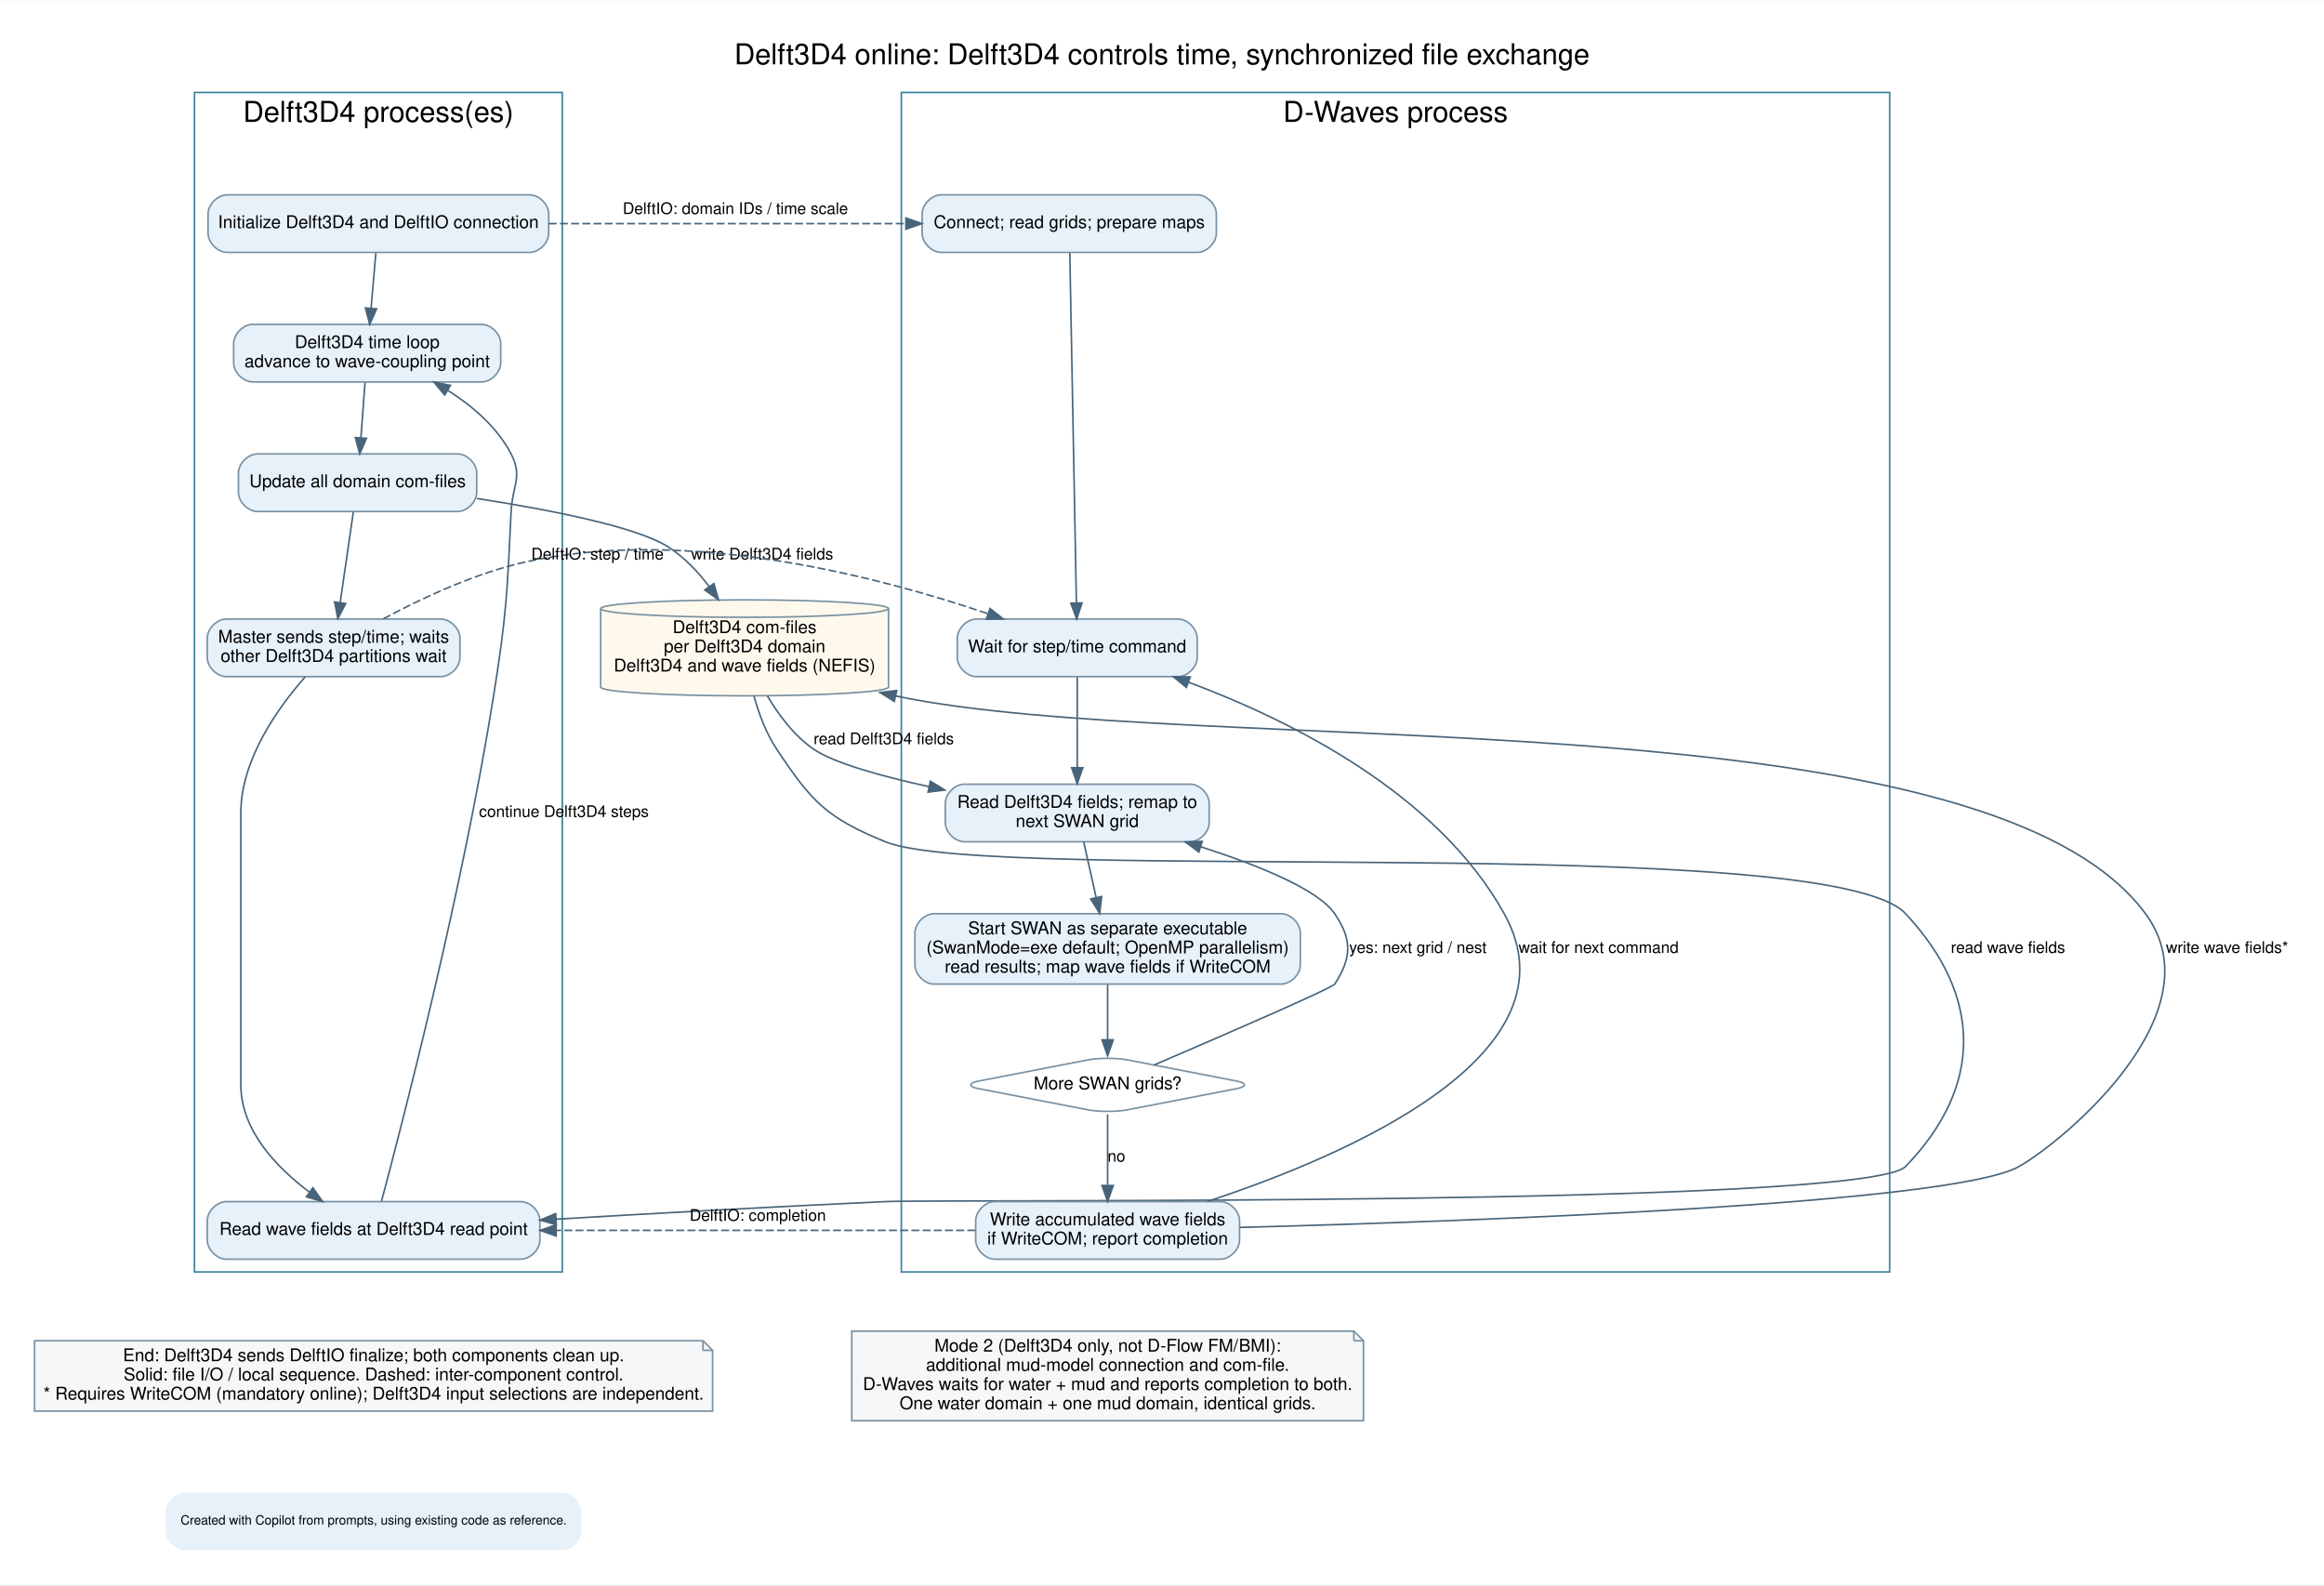
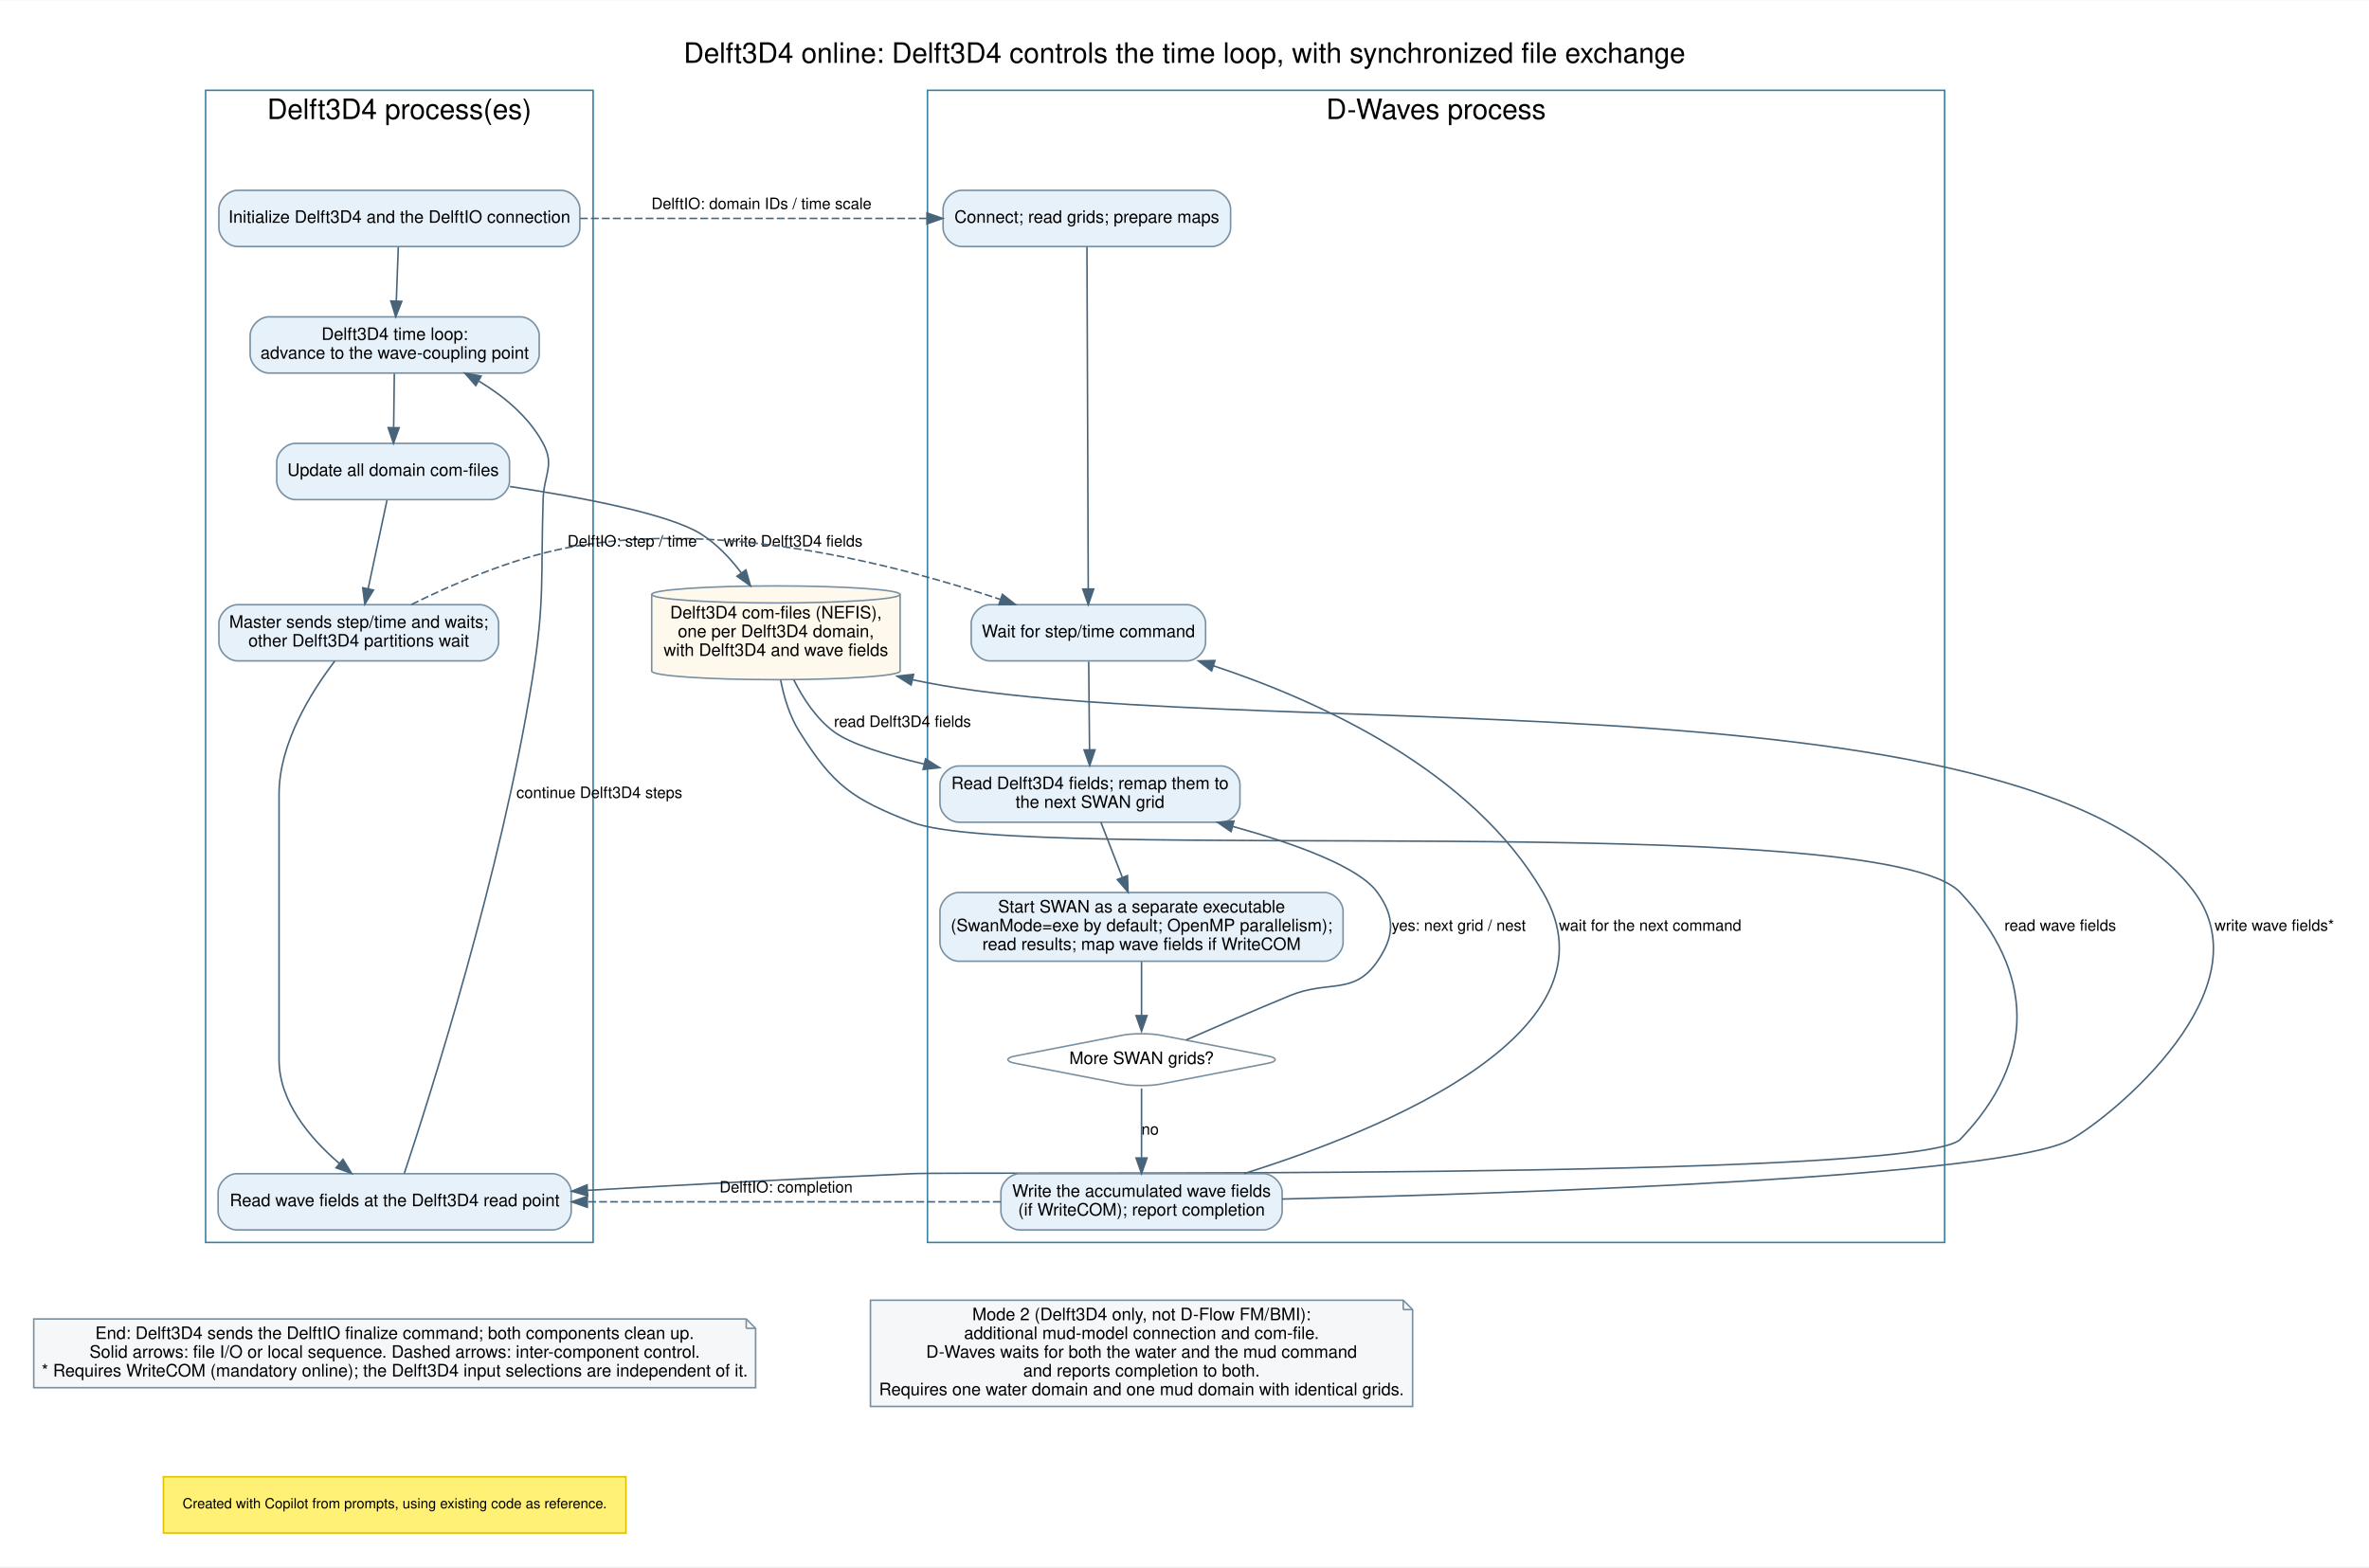
- <svg xmlns="http://www.w3.org/2000/svg" width="1453pt" height="991pt" viewBox="0.00 0.00 1453.20 990.70">
-   <g id="graph0" class="graph" transform="scale(1 1) rotate(0) translate(21.6 969.1)">
-     <polygon fill="#ffffff" stroke="transparent" points="-21.6,21.6 -21.6,-969.1 1431.6,-969.1 1431.6,21.6 -21.6,21.6" />
-     <text text-anchor="middle" x="705" y="-929.1" font-family="Helvetica,sans-Serif" font-size="18.00" fill="#000000">Delft3D4 online: Delft3D4 controls time, synchronized file exchange</text>
+ <svg xmlns="http://www.w3.org/2000/svg" width="1516pt" height="1003pt" viewBox="0.00 0.00 1516.20 1002.70">
+   <g id="graph0" class="graph" transform="scale(1 1) rotate(0) translate(21.6 981.1)">
+     <polygon fill="#ffffff" stroke="transparent" points="-21.6,21.6 -21.6,-981.1 1494.6,-981.1 1494.6,21.6 -21.6,21.6" />
+     <text text-anchor="middle" x="736.5" y="-941.1" font-family="Helvetica,sans-Serif" font-size="18.00" fill="#000000">Delft3D4 online: Delft3D4 controls the time loop, with synchronized file exchange</text>
    <g id="clust1" class="cluster">
-       <polygon fill="#ffffff" stroke="#3b82a0" points="100,-174 100,-911.5 330,-911.5 330,-174 100,-174" />
-       <text text-anchor="middle" x="215" y="-893.1" font-family="Helvetica,sans-Serif" font-size="18.00" fill="#000000">Delft3D4 process(es)</text>
+       <polygon fill="#ffffff" stroke="#3b82a0" points="110,-186 110,-923.5 358,-923.5 358,-186 110,-186" />
+       <text text-anchor="middle" x="234" y="-905.1" font-family="Helvetica,sans-Serif" font-size="18.00" fill="#000000">Delft3D4 process(es)</text>
    </g>
    <g id="clust2" class="cluster">
-       <polygon fill="#ffffff" stroke="#3b82a0" points="542,-174 542,-911.5 1160,-911.5 1160,-174 542,-174" />
-       <text text-anchor="middle" x="851" y="-893.1" font-family="Helvetica,sans-Serif" font-size="18.00" fill="#000000">D-Waves process</text>
+       <polygon fill="#ffffff" stroke="#3b82a0" points="572,-186 572,-923.5 1223,-923.5 1223,-186 572,-186" />
+       <text text-anchor="middle" x="897.5" y="-905.1" font-family="Helvetica,sans-Serif" font-size="18.00" fill="#000000">D-Waves process</text>
    </g>
    <g id="node1" class="node">
-       <path fill="#e7f1fa" stroke="#7890a2" d="M309.5,-847.5C309.5,-847.5 120.5,-847.5 120.5,-847.5 114.5,-847.5 108.5,-841.5 108.5,-835.5 108.5,-835.5 108.5,-823.5 108.5,-823.5 108.5,-817.5 114.5,-811.5 120.5,-811.5 120.5,-811.5 309.5,-811.5 309.5,-811.5 315.5,-811.5 321.5,-817.5 321.5,-823.5 321.5,-823.5 321.5,-835.5 321.5,-835.5 321.5,-841.5 315.5,-847.5 309.5,-847.5" />
-       <text text-anchor="middle" x="215" y="-826.7" font-family="Helvetica,sans-Serif" font-size="11.00" fill="#000000">Initialize Delft3D4 and DelftIO connection</text>
+       <path fill="#e7f1fa" stroke="#7890a2" d="M337.5,-859.5C337.5,-859.5 130.5,-859.5 130.5,-859.5 124.5,-859.5 118.5,-853.5 118.5,-847.5 118.5,-847.5 118.5,-835.5 118.5,-835.5 118.5,-829.5 124.5,-823.5 130.5,-823.5 130.5,-823.5 337.5,-823.5 337.5,-823.5 343.5,-823.5 349.5,-829.5 349.5,-835.5 349.5,-835.5 349.5,-847.5 349.5,-847.5 349.5,-853.5 343.5,-859.5 337.5,-859.5" />
+       <text text-anchor="middle" x="234" y="-838.7" font-family="Helvetica,sans-Serif" font-size="11.00" fill="#000000">Initialize Delft3D4 and the DelftIO connection</text>
    </g>
    <g id="node2" class="node">
-       <path fill="#e7f1fa" stroke="#7890a2" d="M279.5,-766.5C279.5,-766.5 136.5,-766.5 136.5,-766.5 130.5,-766.5 124.5,-760.5 124.5,-754.5 124.5,-754.5 124.5,-742.5 124.5,-742.5 124.5,-736.5 130.5,-730.5 136.5,-730.5 136.5,-730.5 279.5,-730.5 279.5,-730.5 285.5,-730.5 291.5,-736.5 291.5,-742.5 291.5,-742.5 291.5,-754.5 291.5,-754.5 291.5,-760.5 285.5,-766.5 279.5,-766.5" />
-       <text text-anchor="middle" x="208" y="-751.7" font-family="Helvetica,sans-Serif" font-size="11.00" fill="#000000">Delft3D4 time loop</text>
-       <text text-anchor="middle" x="208" y="-739.7" font-family="Helvetica,sans-Serif" font-size="11.00" fill="#000000">advance to wave-coupling point</text>
+       <path fill="#e7f1fa" stroke="#7890a2" d="M311.5,-778.5C311.5,-778.5 150.5,-778.5 150.5,-778.5 144.5,-778.5 138.5,-772.5 138.5,-766.5 138.5,-766.5 138.5,-754.5 138.5,-754.5 138.5,-748.5 144.5,-742.5 150.5,-742.5 150.5,-742.5 311.5,-742.5 311.5,-742.5 317.5,-742.5 323.5,-748.5 323.5,-754.5 323.5,-754.5 323.5,-766.5 323.5,-766.5 323.5,-772.5 317.5,-778.5 311.5,-778.5" />
+       <text text-anchor="middle" x="231" y="-763.7" font-family="Helvetica,sans-Serif" font-size="11.00" fill="#000000">Delft3D4 time loop:</text>
+       <text text-anchor="middle" x="231" y="-751.7" font-family="Helvetica,sans-Serif" font-size="11.00" fill="#000000">advance to the wave-coupling point</text>
    </g>
    <g id="edge1" class="edge">
-       <path fill="none" stroke="#48647a" d="M213.412,-811.12C212.528,-800.899 211.411,-787.967 210.421,-776.513" />
-       <polygon fill="#48647a" stroke="#48647a" points="213.906,-776.19 209.558,-766.528 206.932,-776.793 213.906,-776.19" />
+       <path fill="none" stroke="#48647a" d="M233.319,-823.12C232.945,-813.003 232.471,-800.231 232.05,-788.864" />
+       <polygon fill="#48647a" stroke="#48647a" points="235.536,-788.392 231.668,-778.528 228.54,-788.651 235.536,-788.392" />
    </g>
    <g id="node7" class="node">
-       <path fill="#e7f1fa" stroke="#7890a2" d="M727,-847.5C727,-847.5 567,-847.5 567,-847.5 561,-847.5 555,-841.5 555,-835.5 555,-835.5 555,-823.5 555,-823.5 555,-817.5 561,-811.5 567,-811.5 567,-811.5 727,-811.5 727,-811.5 733,-811.5 739,-817.5 739,-823.5 739,-823.5 739,-835.5 739,-835.5 739,-841.5 733,-847.5 727,-847.5" />
-       <text text-anchor="middle" x="647" y="-826.7" font-family="Helvetica,sans-Serif" font-size="11.00" fill="#000000">Connect; read grids; prepare maps</text>
+       <path fill="#e7f1fa" stroke="#7890a2" d="M754,-859.5C754,-859.5 594,-859.5 594,-859.5 588,-859.5 582,-853.5 582,-847.5 582,-847.5 582,-835.5 582,-835.5 582,-829.5 588,-823.5 594,-823.5 594,-823.5 754,-823.5 754,-823.5 760,-823.5 766,-829.5 766,-835.5 766,-835.5 766,-847.5 766,-847.5 766,-853.5 760,-859.5 754,-859.5" />
+       <text text-anchor="middle" x="674" y="-838.7" font-family="Helvetica,sans-Serif" font-size="11.00" fill="#000000">Connect; read grids; prepare maps</text>
    </g>
    <g id="edge13" class="edge">
-       <path fill="none" stroke="#48647a" stroke-dasharray="5,2" d="M321.509,-829.5C389.594,-829.5 477.411,-829.5 544.667,-829.5" />
-       <polygon fill="#48647a" stroke="#48647a" points="544.856,-833 554.856,-829.5 544.856,-826 544.856,-833" />
-       <text text-anchor="middle" x="438.25" y="-835.5" font-family="Helvetica,sans-Serif" font-size="10.00" fill="#000000">DelftIO: domain IDs / time scale</text>
+       <path fill="none" stroke="#48647a" stroke-dasharray="5,2" d="M349.605,-841.5C418.507,-841.5 505.193,-841.5 571.618,-841.5" />
+       <polygon fill="#48647a" stroke="#48647a" points="571.682,-845 581.682,-841.5 571.682,-838 571.682,-845" />
+       <text text-anchor="middle" x="465.75" y="-847.5" font-family="Helvetica,sans-Serif" font-size="10.00" fill="#000000">DelftIO: domain IDs / time scale</text>
    </g>
    <g id="node3" class="node">
-       <path fill="#e7f1fa" stroke="#7890a2" d="M264.5,-685.5C264.5,-685.5 139.5,-685.5 139.5,-685.5 133.5,-685.5 127.5,-679.5 127.5,-673.5 127.5,-673.5 127.5,-661.5 127.5,-661.5 127.5,-655.5 133.5,-649.5 139.5,-649.5 139.5,-649.5 264.5,-649.5 264.5,-649.5 270.5,-649.5 276.5,-655.5 276.5,-661.5 276.5,-661.5 276.5,-673.5 276.5,-673.5 276.5,-679.5 270.5,-685.5 264.5,-685.5" />
-       <text text-anchor="middle" x="202" y="-664.7" font-family="Helvetica,sans-Serif" font-size="11.00" fill="#000000">Update all domain com-files</text>
+       <path fill="#e7f1fa" stroke="#7890a2" d="M292.5,-697.5C292.5,-697.5 167.5,-697.5 167.5,-697.5 161.5,-697.5 155.5,-691.5 155.5,-685.5 155.5,-685.5 155.5,-673.5 155.5,-673.5 155.5,-667.5 161.5,-661.5 167.5,-661.5 167.5,-661.5 292.5,-661.5 292.5,-661.5 298.5,-661.5 304.5,-667.5 304.5,-673.5 304.5,-673.5 304.5,-685.5 304.5,-685.5 304.5,-691.5 298.5,-697.5 292.5,-697.5" />
+       <text text-anchor="middle" x="230" y="-676.7" font-family="Helvetica,sans-Serif" font-size="11.00" fill="#000000">Update all domain com-files</text>
    </g>
    <g id="edge2" class="edge">
-       <path fill="none" stroke="#48647a" d="M206.638,-730.12C205.881,-719.899 204.923,-706.967 204.075,-695.513" />
-       <polygon fill="#48647a" stroke="#48647a" points="207.565,-695.242 203.335,-685.528 200.584,-695.76 207.565,-695.242" />
+       <path fill="none" stroke="#48647a" d="M230.773,-742.12C230.648,-732.003 230.49,-719.231 230.35,-707.864" />
+       <polygon fill="#48647a" stroke="#48647a" points="233.846,-707.484 230.223,-697.528 226.846,-707.571 233.846,-707.484" />
    </g>
    <g id="node4" class="node">
-       <path fill="#e7f1fa" stroke="#7890a2" d="M254,-582.25C254,-582.25 120,-582.25 120,-582.25 114,-582.25 108,-576.25 108,-570.25 108,-570.25 108,-558.25 108,-558.25 108,-552.25 114,-546.25 120,-546.25 120,-546.25 254,-546.25 254,-546.25 260,-546.25 266,-552.25 266,-558.25 266,-558.25 266,-570.25 266,-570.25 266,-576.25 260,-582.25 254,-582.25" />
-       <text text-anchor="middle" x="187" y="-567.45" font-family="Helvetica,sans-Serif" font-size="11.00" fill="#000000">Master sends step/time; waits</text>
-       <text text-anchor="middle" x="187" y="-555.45" font-family="Helvetica,sans-Serif" font-size="11.00" fill="#000000">other Delft3D4 partitions wait</text>
+       <path fill="#e7f1fa" stroke="#7890a2" d="M285.5,-594.25C285.5,-594.25 130.5,-594.25 130.5,-594.25 124.5,-594.25 118.5,-588.25 118.5,-582.25 118.5,-582.25 118.5,-570.25 118.5,-570.25 118.5,-564.25 124.5,-558.25 130.5,-558.25 130.5,-558.25 285.5,-558.25 285.5,-558.25 291.5,-558.25 297.5,-564.25 297.5,-570.25 297.5,-570.25 297.5,-582.25 297.5,-582.25 297.5,-588.25 291.5,-594.25 285.5,-594.25" />
+       <text text-anchor="middle" x="208" y="-579.45" font-family="Helvetica,sans-Serif" font-size="11.00" fill="#000000">Master sends step/time and waits;</text>
+       <text text-anchor="middle" x="208" y="-567.45" font-family="Helvetica,sans-Serif" font-size="11.00" fill="#000000">other Delft3D4 partitions wait</text>
    </g>
    <g id="edge3" class="edge">
-       <path fill="none" stroke="#48647a" d="M199.318,-649.041C197.036,-633.331 193.721,-610.514 191.105,-592.506" />
-       <polygon fill="#48647a" stroke="#48647a" points="194.56,-591.942 189.659,-582.549 187.633,-592.949 194.56,-591.942" />
+       <path fill="none" stroke="#48647a" d="M226.067,-661.041C222.719,-645.331 217.858,-622.514 214.021,-604.506" />
+       <polygon fill="#48647a" stroke="#48647a" points="217.406,-603.6 211.899,-594.549 210.56,-605.059 217.406,-603.6" />
    </g>
    <g id="node6" class="node">
-       <path fill="#fff9ed" stroke="#7890a2" d="M534,-588.797C534,-591.807 493.661,-594.252 444,-594.252 394.339,-594.252 354,-591.807 354,-588.797 354,-588.797 354,-539.703 354,-539.703 354,-536.693 394.339,-534.248 444,-534.248 493.661,-534.248 534,-536.693 534,-539.703 534,-539.703 534,-588.797 534,-588.797" />
-       <path fill="none" stroke="#7890a2" d="M534,-588.797C534,-585.787 493.661,-583.342 444,-583.342 394.339,-583.342 354,-585.787 354,-588.797" />
-       <text text-anchor="middle" x="444" y="-573.45" font-family="Helvetica,sans-Serif" font-size="11.00" fill="#000000">Delft3D4 com-files</text>
-       <text text-anchor="middle" x="444" y="-561.45" font-family="Helvetica,sans-Serif" font-size="11.00" fill="#000000">per Delft3D4 domain</text>
-       <text text-anchor="middle" x="444" y="-549.45" font-family="Helvetica,sans-Serif" font-size="11.00" fill="#000000">Delft3D4 and wave fields (NEFIS)</text>
+       <path fill="#fff9ed" stroke="#7890a2" d="M554.5,-600.797C554.5,-603.807 518.867,-606.252 475,-606.252 431.133,-606.252 395.5,-603.807 395.5,-600.797 395.5,-600.797 395.5,-551.703 395.5,-551.703 395.5,-548.693 431.133,-546.248 475,-546.248 518.867,-546.248 554.5,-548.693 554.5,-551.703 554.5,-551.703 554.5,-600.797 554.5,-600.797" />
+       <path fill="none" stroke="#7890a2" d="M554.5,-600.797C554.5,-597.787 518.867,-595.342 475,-595.342 431.133,-595.342 395.5,-597.787 395.5,-600.797" />
+       <text text-anchor="middle" x="475" y="-585.45" font-family="Helvetica,sans-Serif" font-size="11.00" fill="#000000">Delft3D4 com-files (NEFIS),</text>
+       <text text-anchor="middle" x="475" y="-573.45" font-family="Helvetica,sans-Serif" font-size="11.00" fill="#000000">one per Delft3D4 domain,</text>
+       <text text-anchor="middle" x="475" y="-561.45" font-family="Helvetica,sans-Serif" font-size="11.00" fill="#000000">with Delft3D4 and wave fields</text>
    </g>
    <g id="edge16" class="edge">
-       <path fill="none" stroke="#48647a" d="M276.626,-657.632C322.506,-650.519 376.182,-639.994 396,-627.5 406.011,-621.189 414.706,-611.997 421.842,-602.567" />
-       <polygon fill="#48647a" stroke="#48647a" points="424.784,-604.469 427.705,-594.285 419.07,-600.424 424.784,-604.469" />
-       <text text-anchor="middle" x="455" y="-619.5" font-family="Helvetica,sans-Serif" font-size="10.00" fill="#000000">write Delft3D4 fields</text>
+       <path fill="none" stroke="#48647a" d="M304.751,-669.889C351.561,-662.818 406.721,-652.241 427,-639.5 437.021,-633.204 445.719,-624.017 452.854,-614.587" />
+       <polygon fill="#48647a" stroke="#48647a" points="455.797,-616.488 458.716,-606.303 450.083,-612.444 455.797,-616.488" />
+       <text text-anchor="middle" x="486" y="-631.5" font-family="Helvetica,sans-Serif" font-size="10.00" fill="#000000">write Delft3D4 fields</text>
    </g>
    <g id="node5" class="node">
-       <path fill="#e7f1fa" stroke="#7890a2" d="M304,-218C304,-218 120,-218 120,-218 114,-218 108,-212 108,-206 108,-206 108,-194 108,-194 108,-188 114,-182 120,-182 120,-182 304,-182 304,-182 310,-182 316,-188 316,-194 316,-194 316,-206 316,-206 316,-212 310,-218 304,-218" />
-       <text text-anchor="middle" x="212" y="-197.2" font-family="Helvetica,sans-Serif" font-size="11.00" fill="#000000">Read wave fields at Delft3D4 read point</text>
+       <path fill="#e7f1fa" stroke="#7890a2" d="M332,-230C332,-230 130,-230 130,-230 124,-230 118,-224 118,-218 118,-218 118,-206 118,-206 118,-200 124,-194 130,-194 130,-194 332,-194 332,-194 338,-194 344,-200 344,-206 344,-206 344,-218 344,-218 344,-224 338,-230 332,-230" />
+       <text text-anchor="middle" x="231" y="-209.2" font-family="Helvetica,sans-Serif" font-size="11.00" fill="#000000">Read wave fields at the Delft3D4 read point</text>
    </g>
    <g id="edge4" class="edge">
-       <path fill="none" stroke="#48647a" d="M169.283,-546.183C152.226,-526.807 129,-494.307 129,-461 129,-461 129,-461 129,-291 129,-263.062 150.62,-239.937 171.792,-223.991" />
-       <polygon fill="#48647a" stroke="#48647a" points="174.042,-226.684 180.147,-218.025 169.975,-220.987 174.042,-226.684" />
+       <path fill="none" stroke="#48647a" d="M192.698,-558.174C177.676,-538.536 157,-505.588 157,-473 157,-473 157,-473 157,-303 157,-276.154 176.625,-252.825 195.663,-236.51" />
+       <polygon fill="#48647a" stroke="#48647a" points="197.899,-239.202 203.445,-230.175 193.48,-233.773 197.899,-239.202" />
    </g>
    <g id="node8" class="node">
-       <path fill="#e7f1fa" stroke="#7890a2" d="M715,-582.25C715,-582.25 589,-582.25 589,-582.25 583,-582.25 577,-576.25 577,-570.25 577,-570.25 577,-558.25 577,-558.25 577,-552.25 583,-546.25 589,-546.25 589,-546.25 715,-546.25 715,-546.25 721,-546.25 727,-552.25 727,-558.25 727,-558.25 727,-570.25 727,-570.25 727,-576.25 721,-582.25 715,-582.25" />
-       <text text-anchor="middle" x="652" y="-561.45" font-family="Helvetica,sans-Serif" font-size="11.00" fill="#000000">Wait for step/time command</text>
+       <path fill="#e7f1fa" stroke="#7890a2" d="M738,-594.25C738,-594.25 612,-594.25 612,-594.25 606,-594.25 600,-588.25 600,-582.25 600,-582.25 600,-570.25 600,-570.25 600,-564.25 606,-558.25 612,-558.25 612,-558.25 738,-558.25 738,-558.25 744,-558.25 750,-564.25 750,-570.25 750,-570.25 750,-582.25 750,-582.25 750,-588.25 744,-594.25 738,-594.25" />
+       <text text-anchor="middle" x="675" y="-573.45" font-family="Helvetica,sans-Serif" font-size="11.00" fill="#000000">Wait for step/time command</text>
    </g>
    <g id="edge14" class="edge">
-       <path fill="none" stroke="#48647a" stroke-dasharray="5,2" d="M218.009,-582.336C242.068,-595.27 276.731,-611.569 309.5,-618.5 409.708,-639.696 527.995,-608.759 596.072,-585.62" />
-       <polygon fill="#48647a" stroke="#48647a" points="597.44,-588.85 605.744,-582.27 595.149,-582.236 597.44,-588.85" />
-       <text text-anchor="middle" x="352" y="-619.5" font-family="Helvetica,sans-Serif" font-size="10.00" fill="#000000">DelftIO: step / time</text>
+       <path fill="none" stroke="#48647a" stroke-dasharray="5,2" d="M241.726,-594.347C267.846,-607.288 305.38,-623.589 340.5,-630.5 437.883,-649.664 552.182,-620.01 618.81,-597.558" />
+       <polygon fill="#48647a" stroke="#48647a" points="619.965,-600.862 628.287,-594.304 617.692,-594.241 619.965,-600.862" />
+       <text text-anchor="middle" x="383" y="-631.5" font-family="Helvetica,sans-Serif" font-size="10.00" fill="#000000">DelftIO: step / time</text>
    </g>
    <g id="edge5" class="edge">
-       <path fill="none" stroke="#48647a" d="M216.968,-218.309C230.378,-268.422 267.607,-412.217 287,-534 295.109,-584.924 295.553,-597.992 298,-649.5 298.759,-665.482 305.389,-671.308 298,-685.5 289.305,-702.2 273.933,-715.389 258.326,-725.291" />
-       <polygon fill="#48647a" stroke="#48647a" points="256.466,-722.325 249.672,-730.455 260.053,-728.336 256.466,-722.325" />
-       <text text-anchor="middle" x="331" y="-458.5" font-family="Helvetica,sans-Serif" font-size="10.00" fill="#000000">continue Delft3D4 steps</text>
+       <path fill="none" stroke="#48647a" d="M237.156,-230.193C253.717,-280.016 299.29,-423.144 319,-546 327.146,-596.778 324.444,-610.096 326,-661.5 326.484,-677.493 333.567,-683.402 326,-697.5 316.918,-714.419 301.073,-727.564 284.897,-737.364" />
+       <polygon fill="#48647a" stroke="#48647a" points="282.881,-734.484 275.916,-742.467 286.339,-740.569 282.881,-734.484" />
+       <text text-anchor="middle" x="362" y="-470.5" font-family="Helvetica,sans-Serif" font-size="10.00" fill="#000000">continue Delft3D4 steps</text>
    </g>
    <g id="node14" class="node">
-       <polygon fill="#f5f7f8" stroke="#7890a2" points="418,-131 0,-131 0,-87 424,-87 424,-125 418,-131" />
-       <polyline fill="none" stroke="#7890a2" points="418,-131 418,-125 " />
-       <polyline fill="none" stroke="#7890a2" points="424,-125 418,-125 " />
-       <text text-anchor="middle" x="212" y="-118.2" font-family="Helvetica,sans-Serif" font-size="11.00" fill="#000000">End: Delft3D4 sends DelftIO finalize; both components clean up.</text>
-       <text text-anchor="middle" x="212" y="-106.2" font-family="Helvetica,sans-Serif" font-size="11.00" fill="#000000">Solid: file I/O / local sequence. Dashed: inter-component control.</text>
-       <text text-anchor="middle" x="212" y="-94.2" font-family="Helvetica,sans-Serif" font-size="11.00" fill="#000000">* Requires WriteCOM (mandatory online); Delft3D4 input selections are independent.</text>
+       <polygon fill="#f5f7f8" stroke="#7890a2" points="456,-137 0,-137 0,-93 462,-93 462,-131 456,-137" />
+       <polyline fill="none" stroke="#7890a2" points="456,-137 456,-131 " />
+       <polyline fill="none" stroke="#7890a2" points="462,-131 456,-131 " />
+       <text text-anchor="middle" x="231" y="-124.2" font-family="Helvetica,sans-Serif" font-size="11.00" fill="#000000">End: Delft3D4 sends the DelftIO finalize command; both components clean up.</text>
+       <text text-anchor="middle" x="231" y="-112.2" font-family="Helvetica,sans-Serif" font-size="11.00" fill="#000000">Solid arrows: file I/O or local sequence. Dashed arrows: inter-component control.</text>
+       <text text-anchor="middle" x="231" y="-100.2" font-family="Helvetica,sans-Serif" font-size="11.00" fill="#000000">* Requires WriteCOM (mandatory online); the Delft3D4 input selections are independent of it.</text>
    </g>
    <g id="edge19" class="edge">
-       <path fill="none" stroke="#48647a" d="M449.869,-534.072C452.928,-523.057 457.445,-510.887 464,-501 485.949,-467.892 495.235,-458.04 532,-443 597.774,-416.093 1121.55,-449.988 1170,-398 1217.876,-346.628 1218.792,-290.503 1170,-240 1145.358,-214.494 567.429,-219.607 532,-218 463.68,-214.901 387.201,-210.629 326.145,-207.024" />
-       <polygon fill="#48647a" stroke="#48647a" points="326.285,-203.526 316.096,-206.428 325.871,-210.514 326.285,-203.526" />
-       <text text-anchor="middle" x="1234" y="-373.5" font-family="Helvetica,sans-Serif" font-size="10.00" fill="#000000">read wave fields</text>
+       <path fill="none" stroke="#48647a" d="M478.024,-546.013C480.159,-534.991 483.798,-522.831 490,-513 511.923,-478.246 523.727,-469.957 562,-455 631.597,-427.802 1181.961,-464.576 1233,-410 1280.965,-358.711 1281.834,-302.462 1233,-252 1207.062,-225.198 599.262,-231.624 562,-230 493.376,-227.009 416.791,-222.895 354.586,-219.354" />
+       <polygon fill="#48647a" stroke="#48647a" points="354.517,-215.845 344.334,-218.769 354.118,-222.833 354.517,-215.845" />
+       <text text-anchor="middle" x="1297" y="-385.5" font-family="Helvetica,sans-Serif" font-size="10.00" fill="#000000">read wave fields</text>
    </g>
    <g id="node9" class="node">
-       <path fill="#e7f1fa" stroke="#7890a2" d="M722.5,-479C722.5,-479 581.5,-479 581.5,-479 575.5,-479 569.5,-473 569.5,-467 569.5,-467 569.5,-455 569.5,-455 569.5,-449 575.5,-443 581.5,-443 581.5,-443 722.5,-443 722.5,-443 728.5,-443 734.5,-449 734.5,-455 734.5,-455 734.5,-467 734.5,-467 734.5,-473 728.5,-479 722.5,-479" />
-       <text text-anchor="middle" x="652" y="-464.2" font-family="Helvetica,sans-Serif" font-size="11.00" fill="#000000">Read Delft3D4 fields; remap to</text>
-       <text text-anchor="middle" x="652" y="-452.2" font-family="Helvetica,sans-Serif" font-size="11.00" fill="#000000">next SWAN grid</text>
+       <path fill="#e7f1fa" stroke="#7890a2" d="M760,-491C760,-491 592,-491 592,-491 586,-491 580,-485 580,-479 580,-479 580,-467 580,-467 580,-461 586,-455 592,-455 592,-455 760,-455 760,-455 766,-455 772,-461 772,-467 772,-467 772,-479 772,-479 772,-485 766,-491 760,-491" />
+       <text text-anchor="middle" x="676" y="-476.2" font-family="Helvetica,sans-Serif" font-size="11.00" fill="#000000">Read Delft3D4 fields; remap them to</text>
+       <text text-anchor="middle" x="676" y="-464.2" font-family="Helvetica,sans-Serif" font-size="11.00" fill="#000000">the next SWAN grid</text>
    </g>
    <g id="edge17" class="edge">
-       <path fill="none" stroke="#48647a" d="M458.289,-534.113C465.365,-522.164 474.993,-509.317 487,-501 499.517,-492.33 528.807,-484.143 559.291,-477.461" />
-       <polygon fill="#48647a" stroke="#48647a" points="560.161,-480.854 569.211,-475.346 558.701,-474.008 560.161,-480.854" />
-       <text text-anchor="middle" x="531" y="-504" font-family="Helvetica,sans-Serif" font-size="10.00" fill="#000000">read Delft3D4 fields</text>
+       <path fill="none" stroke="#48647a" d="M486.427,-546.157C492.369,-534.215 500.779,-521.361 512,-513 522.315,-505.314 544.84,-498.196 569.989,-492.16" />
+       <polygon fill="#48647a" stroke="#48647a" points="570.784,-495.568 579.735,-489.901 569.203,-488.749 570.784,-495.568" />
+       <text text-anchor="middle" x="556" y="-516" font-family="Helvetica,sans-Serif" font-size="10.00" fill="#000000">read Delft3D4 fields</text>
    </g>
    <g id="edge6" class="edge">
-       <path fill="none" stroke="#48647a" d="M647.344,-811.268C648.202,-765.73 650.445,-646.764 651.472,-592.259" />
-       <polygon fill="#48647a" stroke="#48647a" points="654.971,-592.323 651.66,-582.259 647.973,-592.191 654.971,-592.323" />
+       <path fill="none" stroke="#48647a" d="M674.069,-823.268C674.24,-777.73 674.689,-658.764 674.894,-604.259" />
+       <polygon fill="#48647a" stroke="#48647a" points="678.394,-604.272 674.932,-594.259 671.394,-604.245 678.394,-604.272" />
    </g>
    <g id="edge7" class="edge">
-       <path fill="none" stroke="#48647a" d="M652,-545.791C652,-530.154 652,-507.478 652,-489.509" />
-       <polygon fill="#48647a" stroke="#48647a" points="655.5,-489.299 652,-479.299 648.5,-489.299 655.5,-489.299" />
+       <path fill="none" stroke="#48647a" d="M675.179,-557.791C675.33,-542.154 675.55,-519.477 675.724,-501.509" />
+       <polygon fill="#48647a" stroke="#48647a" points="679.226,-501.333 675.823,-491.299 672.226,-501.265 679.226,-501.333" />
    </g>
    <g id="node10" class="node">
-       <path fill="#e7f1fa" stroke="#7890a2" d="M779.5,-398C779.5,-398 562.5,-398 562.5,-398 556.5,-398 550.5,-392 550.5,-386 550.5,-386 550.5,-366 550.5,-366 550.5,-360 556.5,-354 562.5,-354 562.5,-354 779.5,-354 779.5,-354 785.5,-354 791.5,-360 791.5,-366 791.5,-366 791.5,-386 791.5,-386 791.5,-392 785.5,-398 779.5,-398" />
-       <text text-anchor="middle" x="671" y="-385.2" font-family="Helvetica,sans-Serif" font-size="11.00" fill="#000000">Start SWAN as separate executable</text>
-       <text text-anchor="middle" x="671" y="-373.2" font-family="Helvetica,sans-Serif" font-size="11.00" fill="#000000">(SwanMode=exe default; OpenMP parallelism)</text>
-       <text text-anchor="middle" x="671" y="-361.2" font-family="Helvetica,sans-Serif" font-size="11.00" fill="#000000">read results; map wave fields if WriteCOM</text>
+       <path fill="#e7f1fa" stroke="#7890a2" d="M826,-410C826,-410 592,-410 592,-410 586,-410 580,-404 580,-398 580,-398 580,-378 580,-378 580,-372 586,-366 592,-366 592,-366 826,-366 826,-366 832,-366 838,-372 838,-378 838,-378 838,-398 838,-398 838,-404 832,-410 826,-410" />
+       <text text-anchor="middle" x="709" y="-397.2" font-family="Helvetica,sans-Serif" font-size="11.00" fill="#000000">Start SWAN as a separate executable</text>
+       <text text-anchor="middle" x="709" y="-385.2" font-family="Helvetica,sans-Serif" font-size="11.00" fill="#000000">(SwanMode=exe by default; OpenMP parallelism);</text>
+       <text text-anchor="middle" x="709" y="-373.2" font-family="Helvetica,sans-Serif" font-size="11.00" fill="#000000">read results; map wave fields if WriteCOM</text>
    </g>
    <g id="edge8" class="edge">
-       <path fill="none" stroke="#48647a" d="M656.029,-442.974C658.287,-432.872 661.171,-419.973 663.803,-408.197" />
-       <polygon fill="#48647a" stroke="#48647a" points="667.264,-408.758 666.03,-398.236 660.432,-407.231 667.264,-408.758" />
+       <path fill="none" stroke="#48647a" d="M682.999,-454.974C686.96,-444.77 692.029,-431.712 696.639,-419.84" />
+       <polygon fill="#48647a" stroke="#48647a" points="700.011,-420.824 700.367,-410.236 693.485,-418.291 700.011,-420.824" />
    </g>
    <g id="node11" class="node">
-       <path fill="#ffffff" stroke="#7890a2" d="M659.219,-306.717C659.219,-306.717 589.889,-293.283 589.889,-293.283 583.998,-292.141 583.998,-289.859 589.889,-288.717 589.889,-288.717 659.219,-275.283 659.219,-275.283 665.11,-274.141 676.89,-274.141 682.781,-275.283 682.781,-275.283 752.111,-288.717 752.111,-288.717 758.002,-289.859 758.002,-292.141 752.111,-293.283 752.111,-293.283 682.781,-306.717 682.781,-306.717 676.89,-307.859 665.11,-307.859 659.219,-306.717" />
-       <text text-anchor="middle" x="671" y="-288.2" font-family="Helvetica,sans-Serif" font-size="11.00" fill="#000000">More SWAN grids?</text>
+       <path fill="#ffffff" stroke="#7890a2" d="M697.219,-318.717C697.219,-318.717 627.889,-305.283 627.889,-305.283 621.998,-304.141 621.998,-301.859 627.889,-300.717 627.889,-300.717 697.219,-287.283 697.219,-287.283 703.11,-286.141 714.89,-286.141 720.781,-287.283 720.781,-287.283 790.111,-300.717 790.111,-300.717 796.002,-301.859 796.002,-304.141 790.111,-305.283 790.111,-305.283 720.781,-318.717 720.781,-318.717 714.89,-319.859 703.11,-319.859 697.219,-318.717" />
+       <text text-anchor="middle" x="709" y="-300.2" font-family="Helvetica,sans-Serif" font-size="11.00" fill="#000000">More SWAN grids?</text>
    </g>
    <g id="edge9" class="edge">
-       <path fill="none" stroke="#48647a" d="M671,-353.667C671,-343.156 671,-330.502 671,-319.325" />
-       <polygon fill="#48647a" stroke="#48647a" points="674.5,-319.179 671,-309.179 667.5,-319.179 674.5,-319.179" />
+       <path fill="none" stroke="#48647a" d="M709,-365.667C709,-355.156 709,-342.502 709,-331.325" />
+       <polygon fill="#48647a" stroke="#48647a" points="712.5,-331.179 709,-321.179 705.5,-331.179 712.5,-331.179" />
    </g>
    <g id="edge10" class="edge">
-       <path fill="none" stroke="#48647a" d="M699.994,-303.395C741.04,-321.008 811.337,-351.442 813,-354 823.661,-370.394 824.024,-381.848 813,-398 802.632,-413.191 765.296,-428.275 729.187,-439.873" />
-       <polygon fill="#48647a" stroke="#48647a" points="728.049,-436.562 719.556,-442.896 730.145,-443.24 728.049,-436.562" />
-       <text text-anchor="middle" x="865" y="-373.5" font-family="Helvetica,sans-Serif" font-size="10.00" fill="#000000">yes: next grid / nest</text>
+       <path fill="none" stroke="#48647a" d="M737.58,-315.627C756.386,-323.864 781.578,-334.76 804,-344 828.724,-354.188 844.94,-343.903 860,-366 871.013,-382.159 871.37,-394.089 860,-410 848.302,-426.37 807.621,-441.151 767.476,-452.276" />
+       <polygon fill="#48647a" stroke="#48647a" points="766.314,-448.964 757.573,-454.952 768.14,-455.722 766.314,-448.964" />
+       <text text-anchor="middle" x="912" y="-385.5" font-family="Helvetica,sans-Serif" font-size="10.00" fill="#000000">yes: next grid / nest</text>
    </g>
    <g id="node12" class="node">
-       <path fill="#e7f1fa" stroke="#7890a2" d="M741.5,-218C741.5,-218 600.5,-218 600.5,-218 594.5,-218 588.5,-212 588.5,-206 588.5,-206 588.5,-194 588.5,-194 588.5,-188 594.5,-182 600.5,-182 600.5,-182 741.5,-182 741.5,-182 747.5,-182 753.5,-188 753.5,-194 753.5,-194 753.5,-206 753.5,-206 753.5,-212 747.5,-218 741.5,-218" />
-       <text text-anchor="middle" x="671" y="-203.2" font-family="Helvetica,sans-Serif" font-size="11.00" fill="#000000">Write accumulated wave fields</text>
-       <text text-anchor="middle" x="671" y="-191.2" font-family="Helvetica,sans-Serif" font-size="11.00" fill="#000000">if WriteCOM; report completion</text>
+       <path fill="#e7f1fa" stroke="#7890a2" d="M787,-230C787,-230 631,-230 631,-230 625,-230 619,-224 619,-218 619,-218 619,-206 619,-206 619,-200 625,-194 631,-194 631,-194 787,-194 787,-194 793,-194 799,-200 799,-206 799,-206 799,-218 799,-218 799,-224 793,-230 787,-230" />
+       <text text-anchor="middle" x="709" y="-215.2" font-family="Helvetica,sans-Serif" font-size="11.00" fill="#000000">Write the accumulated wave fields</text>
+       <text text-anchor="middle" x="709" y="-203.2" font-family="Helvetica,sans-Serif" font-size="11.00" fill="#000000">(if WriteCOM); report completion</text>
    </g>
    <g id="edge11" class="edge">
-       <path fill="none" stroke="#48647a" d="M671,-272.585C671,-259.921 671,-242.856 671,-228.454" />
-       <polygon fill="#48647a" stroke="#48647a" points="674.5,-228.077 671,-218.077 667.5,-228.077 674.5,-228.077" />
-       <text text-anchor="middle" x="676.5" y="-243" font-family="Helvetica,sans-Serif" font-size="10.00" fill="#000000">no</text>
+       <path fill="none" stroke="#48647a" d="M709,-284.585C709,-271.921 709,-254.856 709,-240.454" />
+       <polygon fill="#48647a" stroke="#48647a" points="712.5,-240.077 709,-230.077 705.5,-240.077 712.5,-240.077" />
+       <text text-anchor="middle" x="714.5" y="-255" font-family="Helvetica,sans-Serif" font-size="10.00" fill="#000000">no</text>
    </g>
    <g id="edge15" class="edge">
-       <path fill="none" stroke="#48647a" stroke-dasharray="5,2" d="M588.275,-200C515.157,-200 407.793,-200 326.445,-200" />
-       <polygon fill="#48647a" stroke="#48647a" points="326.154,-196.5 316.154,-200 326.154,-203.5 326.154,-196.5" />
-       <text text-anchor="middle" x="452.25" y="-206" font-family="Helvetica,sans-Serif" font-size="10.00" fill="#000000">DelftIO: completion</text>
+       <path fill="none" stroke="#48647a" stroke-dasharray="5,2" d="M618.881,-212C544.165,-212 437.187,-212 354.495,-212" />
+       <polygon fill="#48647a" stroke="#48647a" points="354.279,-208.5 344.279,-212 354.279,-215.5 354.279,-208.5" />
+       <text text-anchor="middle" x="481.5" y="-218" font-family="Helvetica,sans-Serif" font-size="10.00" fill="#000000">DelftIO: completion</text>
    </g>
    <g id="edge18" class="edge">
-       <path fill="none" stroke="#48647a" d="M753.747,-201.872C901.633,-205.793 1199.751,-216.523 1241,-240 1268.502,-255.653 1365.674,-335.975 1320,-398 1217.249,-537.536 727.206,-494.559 538.471,-534.15" />
-       <polygon fill="#48647a" stroke="#48647a" points="537.626,-530.753 528.634,-536.356 539.157,-537.583 537.626,-530.753" />
-       <text text-anchor="middle" x="1371" y="-373.5" font-family="Helvetica,sans-Serif" font-size="10.00" fill="#000000">write wave fields*</text>
+       <path fill="none" stroke="#48647a" d="M799.03,-213.774C954.596,-217.469 1261.253,-227.753 1304,-252 1331.53,-267.615 1428.683,-347.963 1383,-410 1275.218,-556.368 759.579,-503.512 562.558,-546.169" />
+       <polygon fill="#48647a" stroke="#48647a" points="561.526,-542.815 552.574,-548.482 563.106,-549.635 561.526,-542.815" />
+       <text text-anchor="middle" x="1434" y="-385.5" font-family="Helvetica,sans-Serif" font-size="10.00" fill="#000000">write wave fields*</text>
    </g>
    <g id="edge12" class="edge">
-       <path fill="none" stroke="#48647a" d="M733.39,-218.094C821.798,-247.245 967.683,-310.339 919,-398 877.266,-473.149 785.899,-518.74 721.72,-542.709" />
-       <polygon fill="#48647a" stroke="#48647a" points="720.258,-539.517 712.061,-546.231 722.655,-546.093 720.258,-539.517" />
-       <text text-anchor="middle" x="978" y="-373.5" font-family="Helvetica,sans-Serif" font-size="10.00" fill="#000000">wait for next command</text>
+       <path fill="none" stroke="#48647a" d="M774.666,-230.082C866.684,-259.013 1017.315,-321.584 966,-410 920.95,-487.621 824.545,-532.059 755.025,-555.123" />
+       <polygon fill="#48647a" stroke="#48647a" points="753.839,-551.828 745.402,-558.236 755.994,-558.488 753.839,-551.828" />
+       <text text-anchor="middle" x="1034.5" y="-385.5" font-family="Helvetica,sans-Serif" font-size="10.00" fill="#000000">wait for the next command</text>
    </g>
    <g id="node13" class="node">
-       <polygon fill="#f5f7f8" stroke="#7890a2" points="825,-137 511,-137 511,-81 831,-81 831,-131 825,-137" />
-       <polyline fill="none" stroke="#7890a2" points="825,-137 825,-131 " />
-       <polyline fill="none" stroke="#7890a2" points="831,-131 825,-131 " />
-       <text text-anchor="middle" x="671" y="-124.2" font-family="Helvetica,sans-Serif" font-size="11.00" fill="#000000">Mode 2 (Delft3D4 only, not D-Flow FM/BMI):</text>
-       <text text-anchor="middle" x="671" y="-112.2" font-family="Helvetica,sans-Serif" font-size="11.00" fill="#000000">additional mud-model connection and com-file.</text>
-       <text text-anchor="middle" x="671" y="-100.2" font-family="Helvetica,sans-Serif" font-size="11.00" fill="#000000">D-Waves waits for water + mud and reports completion to both.</text>
-       <text text-anchor="middle" x="671" y="-88.2" font-family="Helvetica,sans-Serif" font-size="11.00" fill="#000000">One water domain + one mud domain, identical grids.</text>
+       <polygon fill="#f5f7f8" stroke="#7890a2" points="876.5,-149 535.5,-149 535.5,-81 882.5,-81 882.5,-143 876.5,-149" />
+       <polyline fill="none" stroke="#7890a2" points="876.5,-149 876.5,-143 " />
+       <polyline fill="none" stroke="#7890a2" points="882.5,-143 876.5,-143 " />
+       <text text-anchor="middle" x="709" y="-136.2" font-family="Helvetica,sans-Serif" font-size="11.00" fill="#000000">Mode 2 (Delft3D4 only, not D-Flow FM/BMI):</text>
+       <text text-anchor="middle" x="709" y="-124.2" font-family="Helvetica,sans-Serif" font-size="11.00" fill="#000000">additional mud-model connection and com-file.</text>
+       <text text-anchor="middle" x="709" y="-112.2" font-family="Helvetica,sans-Serif" font-size="11.00" fill="#000000">D-Waves waits for both the water and the mud command</text>
+       <text text-anchor="middle" x="709" y="-100.2" font-family="Helvetica,sans-Serif" font-size="11.00" fill="#000000">and reports completion to both.</text>
+       <text text-anchor="middle" x="709" y="-88.2" font-family="Helvetica,sans-Serif" font-size="11.00" fill="#000000">Requires one water domain and one mud domain with identical grids.</text>
    </g>
    <g id="node15" class="node">
-       <path fill="#e7f1fa" stroke="transparent" d="M330,-36C330,-36 94,-36 94,-36 88,-36 82,-30 82,-24 82,-24 82,-12 82,-12 82,-6 88,0 94,0 94,0 330,0 330,0 336,0 342,-6 342,-12 342,-12 342,-24 342,-24 342,-30 336,-36 330,-36" />
-       <text text-anchor="middle" x="212" y="-16.1" font-family="Helvetica,sans-Serif" font-size="8.00" fill="#000000">Created with Copilot from prompts, using existing code as reference.</text>
+       <polygon fill="#fff176" stroke="#e0c200" points="379,-36 83,-36 83,0 379,0 379,-36" />
+       <text text-anchor="middle" x="231" y="-15.8" font-family="Helvetica,sans-Serif" font-size="9.00" fill="#000000">Created with Copilot from prompts, using existing code as reference.</text>
    </g>
  </g>
</svg>
